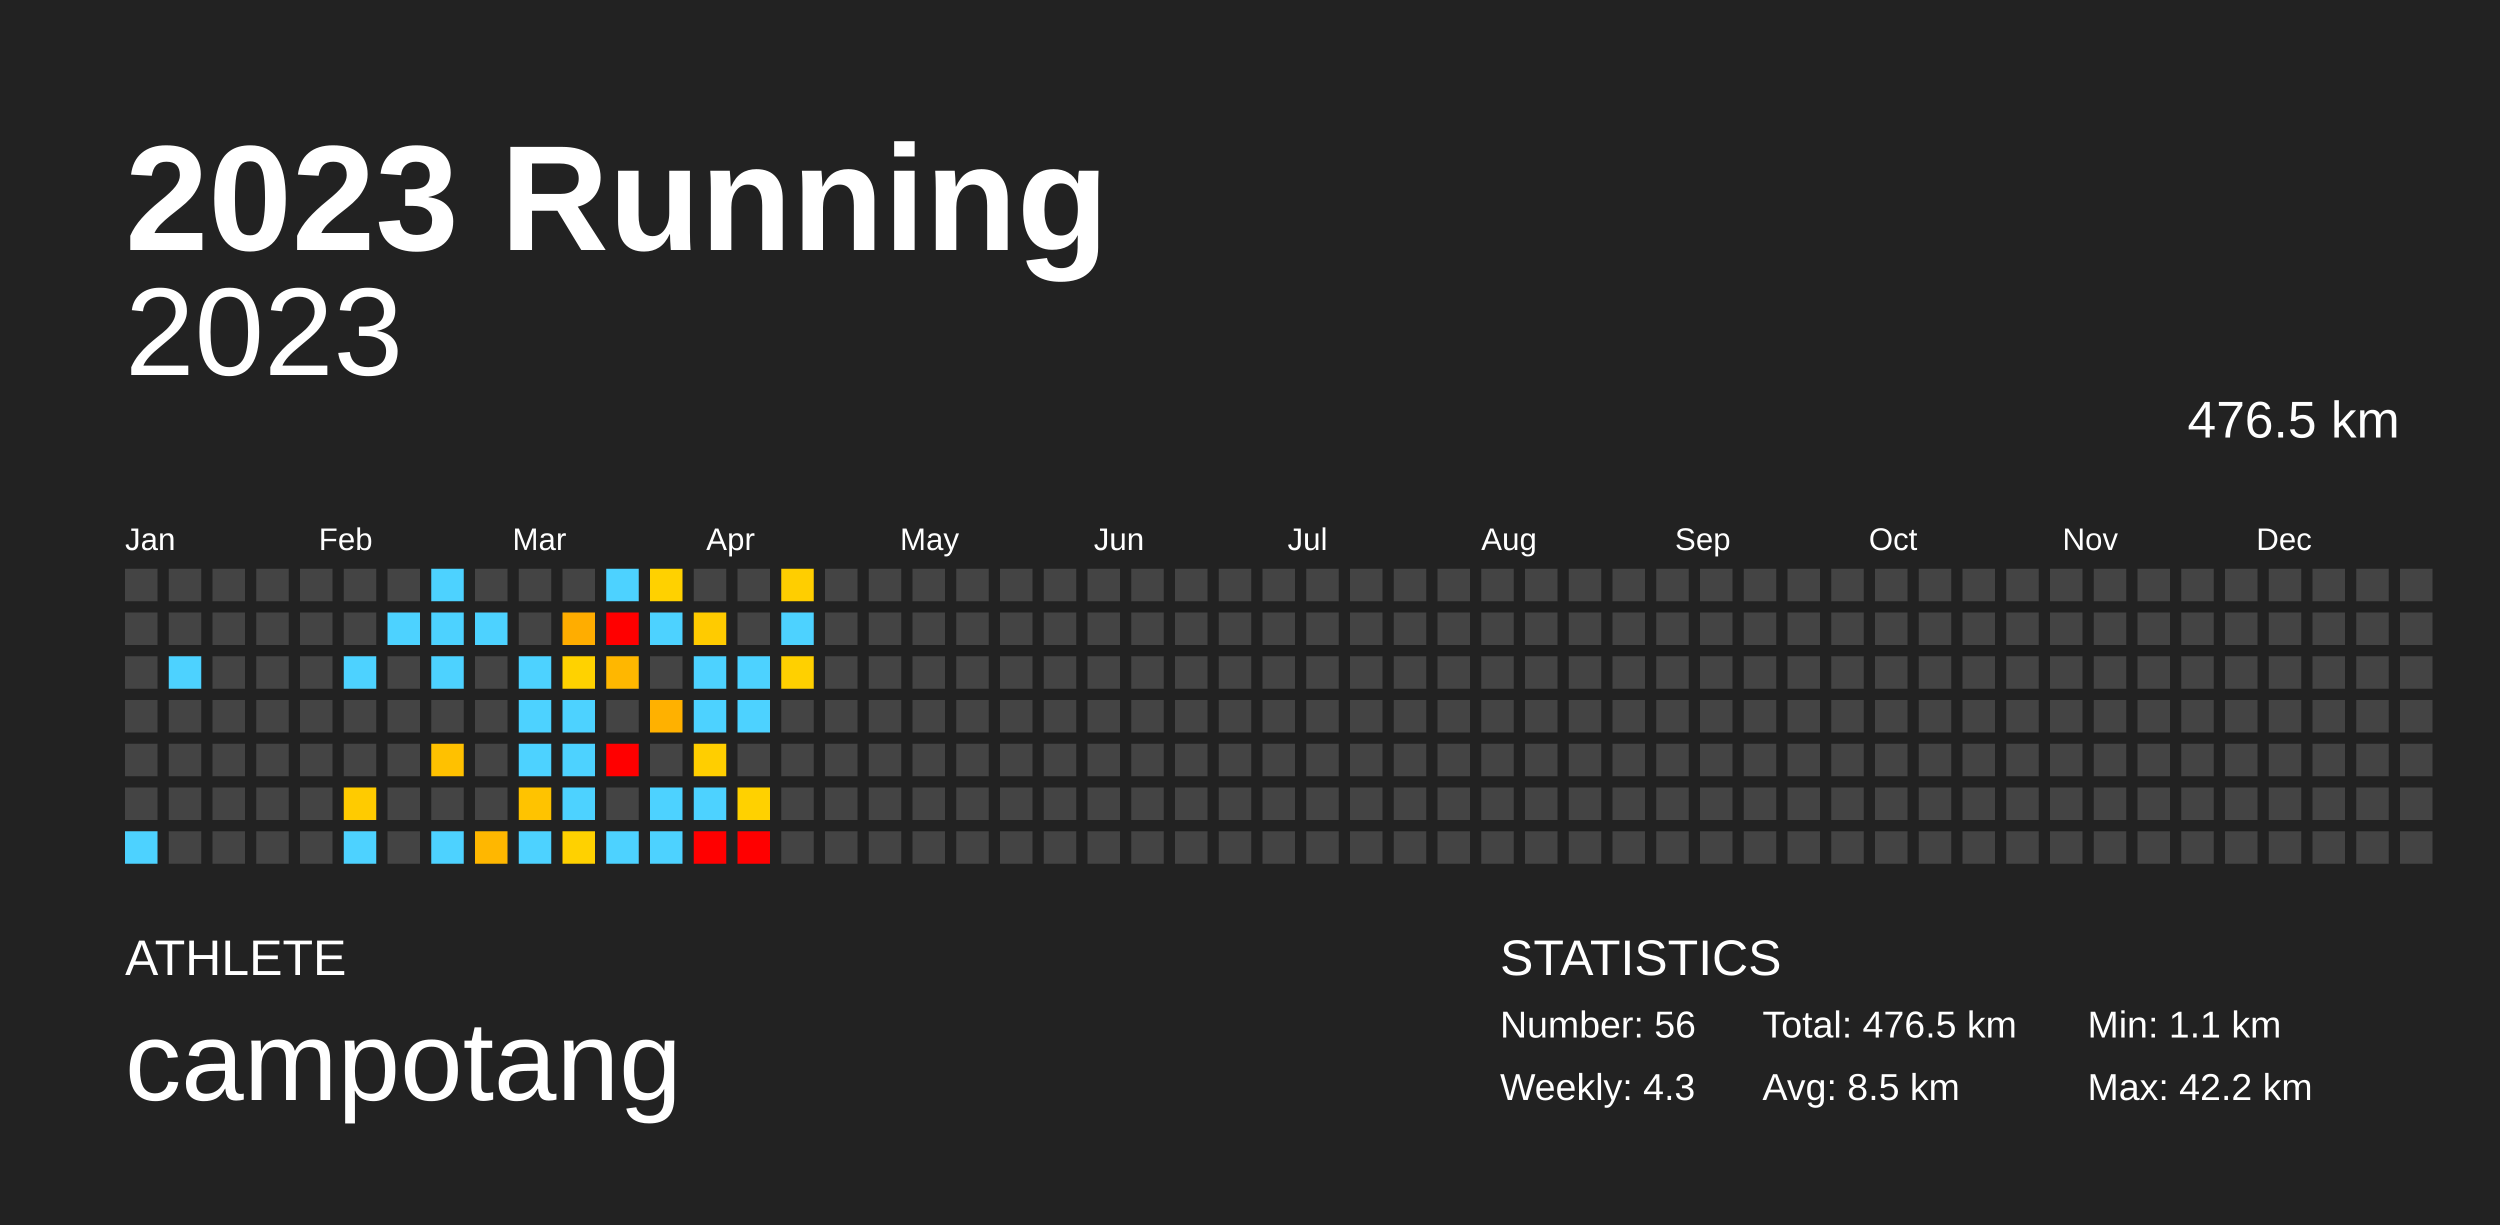
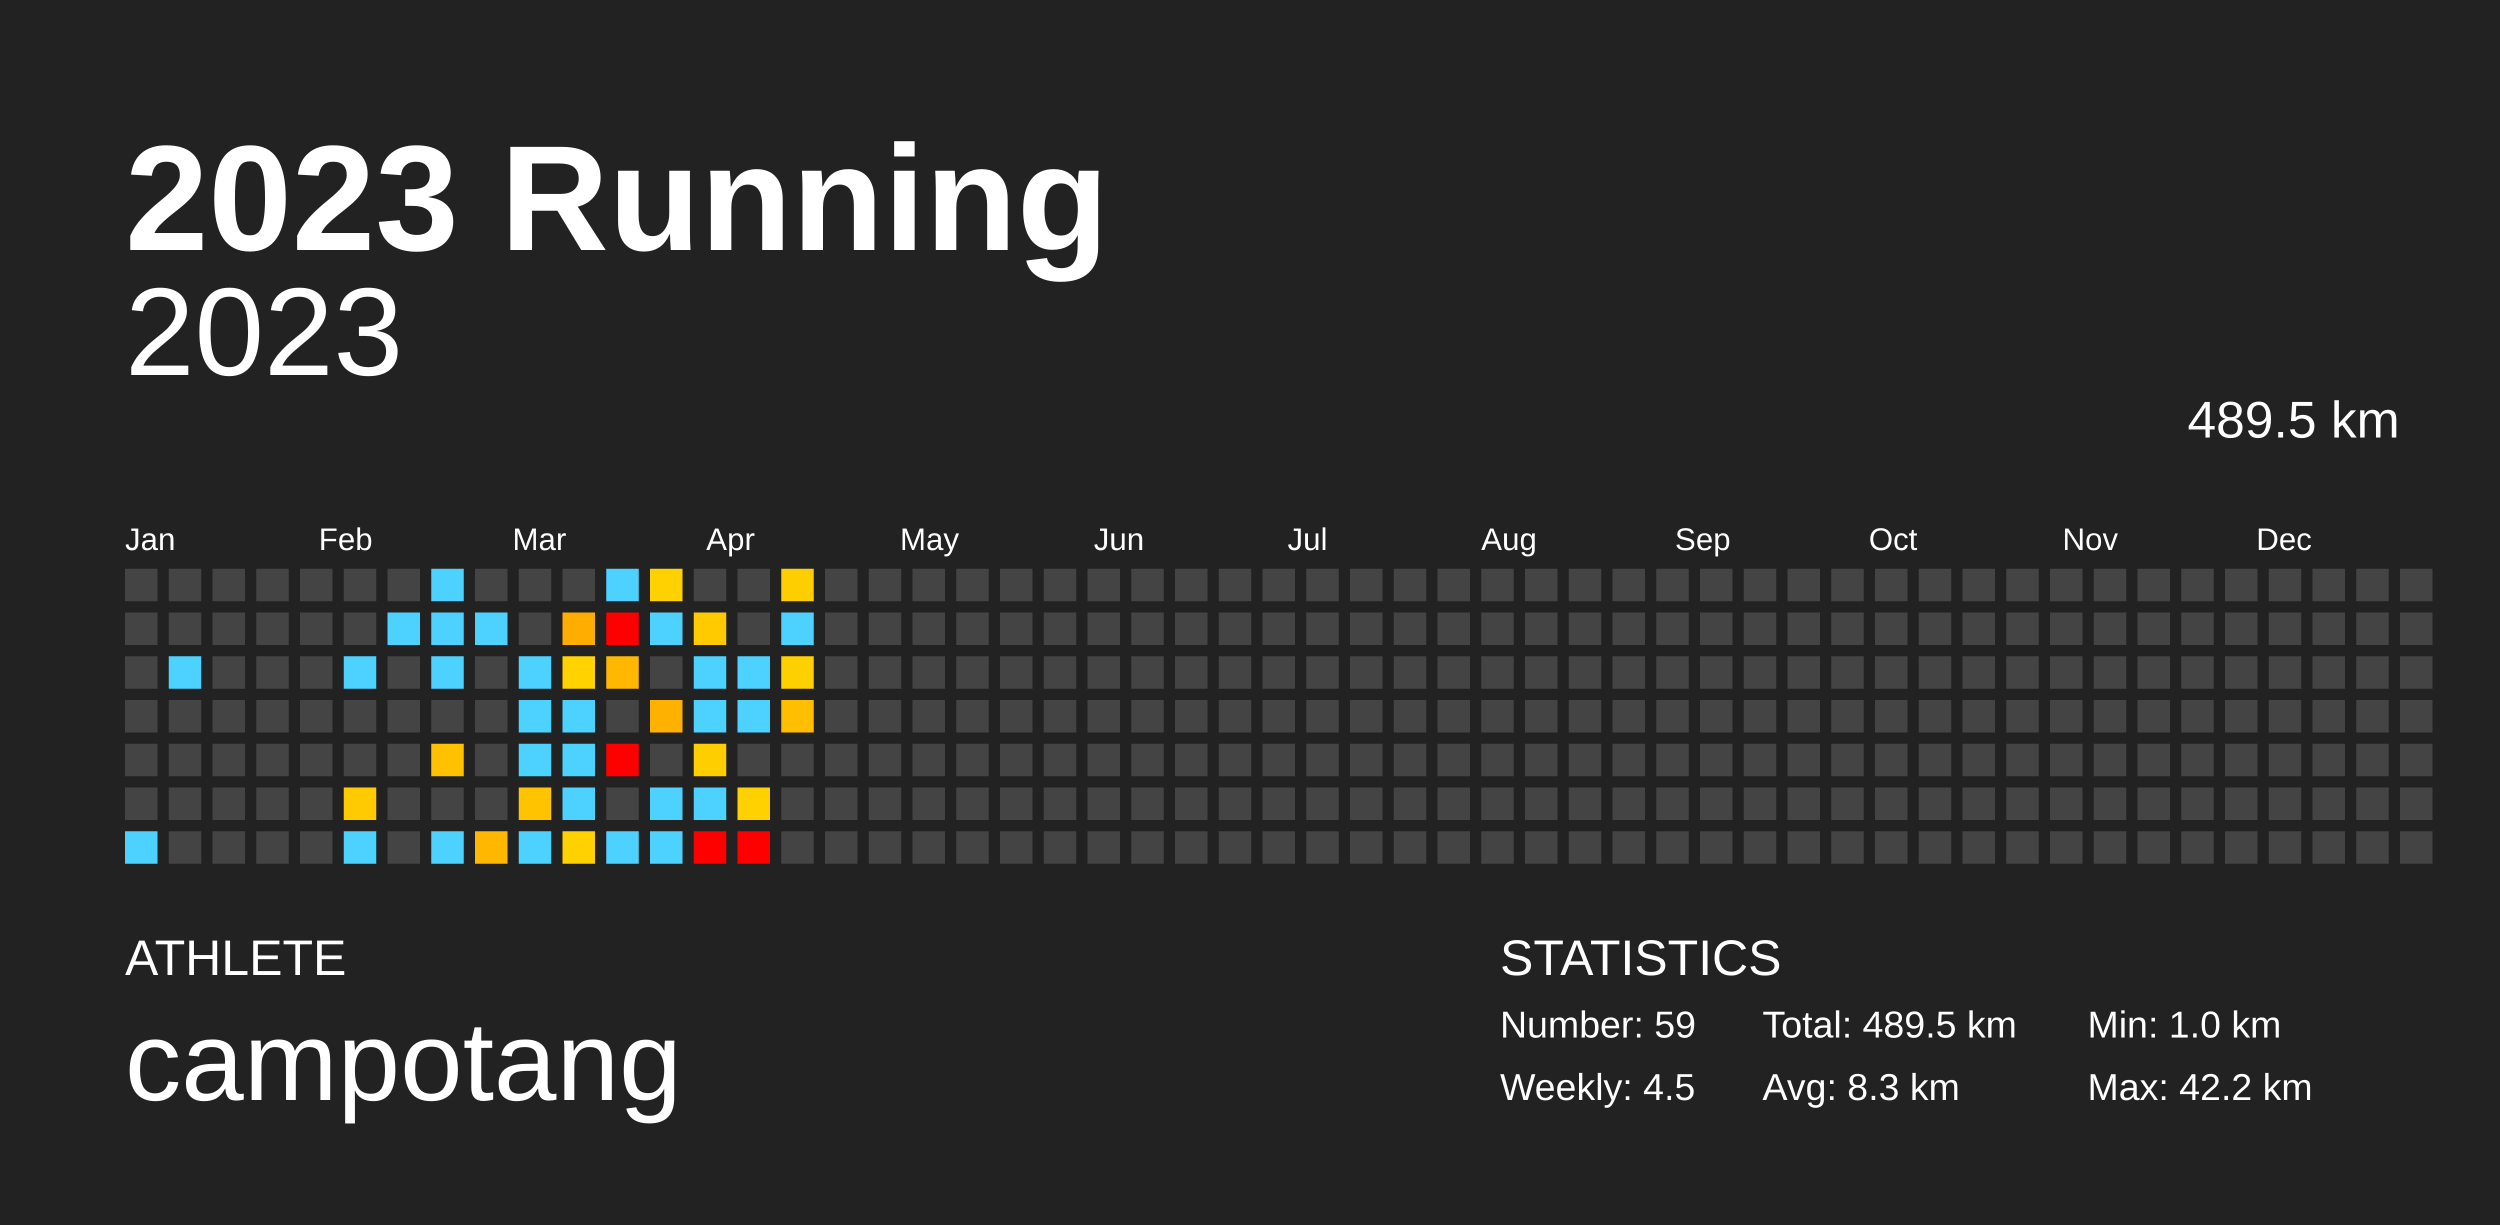
<svg xmlns="http://www.w3.org/2000/svg" baseProfile="full" height="98mm" version="1.1" viewBox="0,0,200,98" width="200mm">
  <defs />
  <rect fill="#222222" height="98" width="200" x="0" y="0" />
  <text fill="#FFFFFF" style="font-size:12px; font-family:Arial; font-weight:bold;" x="10" y="20">2023 Running</text>
  <text fill="#FFFFFF" style="font-size:4px; font-family:Arial" x="10" y="78">ATHLETE</text>
  <text fill="#FFFFFF" style="font-size:9px; font-family:Arial" x="10" y="88">campotang</text>
  <text fill="#FFFFFF" style="font-size:4px; font-family:Arial" x="120" y="78">STATISTICS</text>
-   <text fill="#FFFFFF" style="font-size:3px; font-family:Arial" x="120" y="83">Number: 56</text>
-   <text fill="#FFFFFF" style="font-size:3px; font-family:Arial" x="120" y="88">Weekly: 4.3</text>
-   <text fill="#FFFFFF" style="font-size:3px; font-family:Arial" x="141" y="83">Total: 476.5 km</text>
-   <text fill="#FFFFFF" style="font-size:3px; font-family:Arial" x="141" y="88">Avg: 8.5 km</text>
-   <text fill="#FFFFFF" style="font-size:3px; font-family:Arial" x="167" y="83">Min: 1.1 km</text>
+   <text fill="#FFFFFF" style="font-size:3px; font-family:Arial" x="120" y="83">Number: 59</text>
+   <text fill="#FFFFFF" style="font-size:3px; font-family:Arial" x="120" y="88">Weekly: 4.5</text>
+   <text fill="#FFFFFF" style="font-size:3px; font-family:Arial" x="141" y="83">Total: 489.5 km</text>
+   <text fill="#FFFFFF" style="font-size:3px; font-family:Arial" x="141" y="88">Avg: 8.3 km</text>
+   <text fill="#FFFFFF" style="font-size:3px; font-family:Arial" x="167" y="83">Min: 1.0 km</text>
  <text fill="#FFFFFF" style="font-size:3px; font-family:Arial" x="167" y="88">Max: 42.2 km</text>
  <text alignment-baseline="hanging" fill="#FFFFFF" style="font-size:10.0px; font-family:Arial;" x="10" y="30">2023</text>
-   <text alignment-baseline="hanging" fill="#FFFFFF" style="font-size:4.125px; font-family:Arial;" x="175" y="35">476.5 km</text>
+   <text alignment-baseline="hanging" fill="#FFFFFF" style="font-size:4.125px; font-family:Arial;" x="175" y="35">489.5 km</text>
  <text fill="#FFFFFF" style="font-size:2.5px; font-family:Arial" x="10.0" y="44">Jan</text>
  <text fill="#FFFFFF" style="font-size:2.5px; font-family:Arial" x="25.5" y="44">Feb</text>
  <text fill="#FFFFFF" style="font-size:2.5px; font-family:Arial" x="41.0" y="44">Mar</text>
  <text fill="#FFFFFF" style="font-size:2.5px; font-family:Arial" x="56.5" y="44">Apr</text>
  <text fill="#FFFFFF" style="font-size:2.5px; font-family:Arial" x="72.0" y="44">May</text>
  <text fill="#FFFFFF" style="font-size:2.5px; font-family:Arial" x="87.5" y="44">Jun</text>
  <text fill="#FFFFFF" style="font-size:2.5px; font-family:Arial" x="103.0" y="44">Jul</text>
  <text fill="#FFFFFF" style="font-size:2.5px; font-family:Arial" x="118.5" y="44">Aug</text>
  <text fill="#FFFFFF" style="font-size:2.5px; font-family:Arial" x="134.0" y="44">Sep</text>
  <text fill="#FFFFFF" style="font-size:2.5px; font-family:Arial" x="149.5" y="44">Oct</text>
  <text fill="#FFFFFF" style="font-size:2.5px; font-family:Arial" x="165.0" y="44">Nov</text>
  <text fill="#FFFFFF" style="font-size:2.5px; font-family:Arial" x="180.5" y="44">Dec</text>
  <rect fill="#444444" height="2.6" width="2.6" x="10.0" y="45.5" />
  <rect fill="#444444" height="2.6" width="2.6" x="10.0" y="49.0" />
  <rect fill="#444444" height="2.6" width="2.6" x="10.0" y="52.5" />
  <rect fill="#444444" height="2.6" width="2.6" x="10.0" y="56.0" />
  <rect fill="#444444" height="2.6" width="2.6" x="10.0" y="59.5" />
  <rect fill="#444444" height="2.6" width="2.6" x="10.0" y="63.0" />
  <rect fill="#4dd2ff" height="2.6" width="2.6" x="10.0" y="66.5" />
  <rect fill="#444444" height="2.6" width="2.6" x="13.5" y="45.5" />
  <rect fill="#444444" height="2.6" width="2.6" x="13.5" y="49.0" />
  <rect fill="#4dd2ff" height="2.6" width="2.6" x="13.5" y="52.5" />
  <rect fill="#444444" height="2.6" width="2.6" x="13.5" y="56.0" />
  <rect fill="#444444" height="2.6" width="2.6" x="13.5" y="59.5" />
  <rect fill="#444444" height="2.6" width="2.6" x="13.5" y="63.0" />
  <rect fill="#444444" height="2.6" width="2.6" x="13.5" y="66.5" />
  <rect fill="#444444" height="2.6" width="2.6" x="17.0" y="45.5" />
  <rect fill="#444444" height="2.6" width="2.6" x="17.0" y="49.0" />
  <rect fill="#444444" height="2.6" width="2.6" x="17.0" y="52.5" />
  <rect fill="#444444" height="2.6" width="2.6" x="17.0" y="56.0" />
  <rect fill="#444444" height="2.6" width="2.6" x="17.0" y="59.5" />
  <rect fill="#444444" height="2.6" width="2.6" x="17.0" y="63.0" />
  <rect fill="#444444" height="2.6" width="2.6" x="17.0" y="66.5" />
  <rect fill="#444444" height="2.6" width="2.6" x="20.5" y="45.5" />
  <rect fill="#444444" height="2.6" width="2.6" x="20.5" y="49.0" />
  <rect fill="#444444" height="2.6" width="2.6" x="20.5" y="52.5" />
  <rect fill="#444444" height="2.6" width="2.6" x="20.5" y="56.0" />
  <rect fill="#444444" height="2.6" width="2.6" x="20.5" y="59.5" />
  <rect fill="#444444" height="2.6" width="2.6" x="20.5" y="63.0" />
  <rect fill="#444444" height="2.6" width="2.6" x="20.5" y="66.5" />
  <rect fill="#444444" height="2.6" width="2.6" x="24.0" y="45.5" />
  <rect fill="#444444" height="2.6" width="2.6" x="24.0" y="49.0" />
  <rect fill="#444444" height="2.6" width="2.6" x="24.0" y="52.5" />
  <rect fill="#444444" height="2.6" width="2.6" x="24.0" y="56.0" />
  <rect fill="#444444" height="2.6" width="2.6" x="24.0" y="59.5" />
  <rect fill="#444444" height="2.6" width="2.6" x="24.0" y="63.0" />
  <rect fill="#444444" height="2.6" width="2.6" x="24.0" y="66.5" />
  <rect fill="#444444" height="2.6" width="2.6" x="27.5" y="45.5" />
  <rect fill="#444444" height="2.6" width="2.6" x="27.5" y="49.0" />
  <rect fill="#4dd2ff" height="2.6" width="2.6" x="27.5" y="52.5" />
  <rect fill="#444444" height="2.6" width="2.6" x="27.5" y="56.0" />
  <rect fill="#444444" height="2.6" width="2.6" x="27.5" y="59.5" />
  <rect fill="#ffcb00" height="2.6" width="2.6" x="27.5" y="63.0" />
  <rect fill="#4dd2ff" height="2.6" width="2.6" x="27.5" y="66.5" />
  <rect fill="#444444" height="2.6" width="2.6" x="31.0" y="45.5" />
  <rect fill="#4dd2ff" height="2.6" width="2.6" x="31.0" y="49.0" />
  <rect fill="#444444" height="2.6" width="2.6" x="31.0" y="52.5" />
  <rect fill="#444444" height="2.6" width="2.6" x="31.0" y="56.0" />
  <rect fill="#444444" height="2.6" width="2.6" x="31.0" y="59.5" />
  <rect fill="#444444" height="2.6" width="2.6" x="31.0" y="63.0" />
  <rect fill="#444444" height="2.6" width="2.6" x="31.0" y="66.5" />
  <rect fill="#4dd2ff" height="2.6" width="2.6" x="34.5" y="45.5" />
  <rect fill="#4dd2ff" height="2.6" width="2.6" x="34.5" y="49.0" />
  <rect fill="#4dd2ff" height="2.6" width="2.6" x="34.5" y="52.5" />
  <rect fill="#444444" height="2.6" width="2.6" x="34.5" y="56.0" />
  <rect fill="#ffc100" height="2.6" width="2.6" x="34.5" y="59.5" />
  <rect fill="#444444" height="2.6" width="2.6" x="34.5" y="63.0" />
  <rect fill="#4dd2ff" height="2.6" width="2.6" x="34.5" y="66.5" />
  <rect fill="#444444" height="2.6" width="2.6" x="38.0" y="45.5" />
  <rect fill="#4dd2ff" height="2.6" width="2.6" x="38.0" y="49.0" />
  <rect fill="#444444" height="2.6" width="2.6" x="38.0" y="52.5" />
  <rect fill="#444444" height="2.6" width="2.6" x="38.0" y="56.0" />
  <rect fill="#444444" height="2.6" width="2.6" x="38.0" y="59.5" />
  <rect fill="#444444" height="2.6" width="2.6" x="38.0" y="63.0" />
  <rect fill="#ffb700" height="2.6" width="2.6" x="38.0" y="66.5" />
  <rect fill="#444444" height="2.6" width="2.6" x="41.5" y="45.5" />
  <rect fill="#444444" height="2.6" width="2.6" x="41.5" y="49.0" />
  <rect fill="#4dd2ff" height="2.6" width="2.6" x="41.5" y="52.5" />
  <rect fill="#4dd2ff" height="2.6" width="2.6" x="41.5" y="56.0" />
  <rect fill="#4dd2ff" height="2.6" width="2.6" x="41.5" y="59.5" />
  <rect fill="#ffc300" height="2.6" width="2.6" x="41.5" y="63.0" />
  <rect fill="#4dd2ff" height="2.6" width="2.6" x="41.5" y="66.5" />
  <rect fill="#444444" height="2.6" width="2.6" x="45.0" y="45.5" />
  <rect fill="#ffad00" height="2.6" width="2.6" x="45.0" y="49.0" />
  <rect fill="#ffd200" height="2.6" width="2.6" x="45.0" y="52.5" />
  <rect fill="#4dd2ff" height="2.6" width="2.6" x="45.0" y="56.0" />
  <rect fill="#4dd2ff" height="2.6" width="2.6" x="45.0" y="59.5" />
  <rect fill="#4dd2ff" height="2.6" width="2.6" x="45.0" y="63.0" />
  <rect fill="#ffd100" height="2.6" width="2.6" x="45.0" y="66.5" />
  <rect fill="#4dd2ff" height="2.6" width="2.6" x="48.5" y="45.5" />
  <rect fill="red" height="2.6" width="2.6" x="48.5" y="49.0" />
  <rect fill="#ffb700" height="2.6" width="2.6" x="48.5" y="52.5" />
  <rect fill="#444444" height="2.6" width="2.6" x="48.5" y="56.0" />
  <rect fill="red" height="2.6" width="2.6" x="48.5" y="59.5" />
  <rect fill="#444444" height="2.6" width="2.6" x="48.5" y="63.0" />
  <rect fill="#4dd2ff" height="2.6" width="2.6" x="48.5" y="66.5" />
  <rect fill="#ffd100" height="2.6" width="2.6" x="52.0" y="45.5" />
  <rect fill="#4dd2ff" height="2.6" width="2.6" x="52.0" y="49.0" />
  <rect fill="#444444" height="2.6" width="2.6" x="52.0" y="52.5" />
  <rect fill="#ffb100" height="2.6" width="2.6" x="52.0" y="56.0" />
  <rect fill="#444444" height="2.6" width="2.6" x="52.0" y="59.5" />
  <rect fill="#4dd2ff" height="2.6" width="2.6" x="52.0" y="63.0" />
  <rect fill="#4dd2ff" height="2.6" width="2.6" x="52.0" y="66.5" />
  <rect fill="#444444" height="2.6" width="2.6" x="55.5" y="45.5" />
  <rect fill="#ffcb00" height="2.6" width="2.6" x="55.5" y="49.0" />
  <rect fill="#4dd2ff" height="2.6" width="2.6" x="55.5" y="52.5" />
  <rect fill="#4dd2ff" height="2.6" width="2.6" x="55.5" y="56.0" />
  <rect fill="#ffce00" height="2.6" width="2.6" x="55.5" y="59.5" />
  <rect fill="#4dd2ff" height="2.6" width="2.6" x="55.5" y="63.0" />
  <rect fill="red" height="2.6" width="2.6" x="55.5" y="66.5" />
  <rect fill="#444444" height="2.6" width="2.6" x="59.0" y="45.5" />
  <rect fill="#444444" height="2.6" width="2.6" x="59.0" y="49.0" />
  <rect fill="#4dd2ff" height="2.6" width="2.6" x="59.0" y="52.5" />
  <rect fill="#4dd2ff" height="2.6" width="2.6" x="59.0" y="56.0" />
  <rect fill="#444444" height="2.6" width="2.6" x="59.0" y="59.5" />
  <rect fill="#ffd100" height="2.6" width="2.6" x="59.0" y="63.0" />
  <rect fill="red" height="2.6" width="2.6" x="59.0" y="66.5" />
  <rect fill="#ffce00" height="2.6" width="2.6" x="62.5" y="45.5" />
  <rect fill="#4dd2ff" height="2.6" width="2.6" x="62.5" y="49.0" />
  <rect fill="#ffd000" height="2.6" width="2.6" x="62.5" y="52.5" />
-   <rect fill="#444444" height="2.6" width="2.6" x="62.5" y="56.0" />
+   <rect fill="#ffbe00" height="2.6" width="2.6" x="62.5" y="56.0" />
  <rect fill="#444444" height="2.6" width="2.6" x="62.5" y="59.5" />
  <rect fill="#444444" height="2.6" width="2.6" x="62.5" y="63.0" />
  <rect fill="#444444" height="2.6" width="2.6" x="62.5" y="66.5" />
  <rect fill="#444444" height="2.6" width="2.6" x="66.0" y="45.5" />
  <rect fill="#444444" height="2.6" width="2.6" x="66.0" y="49.0" />
  <rect fill="#444444" height="2.6" width="2.6" x="66.0" y="52.5" />
  <rect fill="#444444" height="2.6" width="2.6" x="66.0" y="56.0" />
  <rect fill="#444444" height="2.6" width="2.6" x="66.0" y="59.5" />
  <rect fill="#444444" height="2.6" width="2.6" x="66.0" y="63.0" />
  <rect fill="#444444" height="2.6" width="2.6" x="66.0" y="66.5" />
  <rect fill="#444444" height="2.6" width="2.6" x="69.5" y="45.5" />
  <rect fill="#444444" height="2.6" width="2.6" x="69.5" y="49.0" />
  <rect fill="#444444" height="2.6" width="2.6" x="69.5" y="52.5" />
  <rect fill="#444444" height="2.6" width="2.6" x="69.5" y="56.0" />
  <rect fill="#444444" height="2.6" width="2.6" x="69.5" y="59.5" />
  <rect fill="#444444" height="2.6" width="2.6" x="69.5" y="63.0" />
  <rect fill="#444444" height="2.6" width="2.6" x="69.5" y="66.5" />
  <rect fill="#444444" height="2.6" width="2.6" x="73.0" y="45.5" />
  <rect fill="#444444" height="2.6" width="2.6" x="73.0" y="49.0" />
  <rect fill="#444444" height="2.6" width="2.6" x="73.0" y="52.5" />
  <rect fill="#444444" height="2.6" width="2.6" x="73.0" y="56.0" />
  <rect fill="#444444" height="2.6" width="2.6" x="73.0" y="59.5" />
  <rect fill="#444444" height="2.6" width="2.6" x="73.0" y="63.0" />
  <rect fill="#444444" height="2.6" width="2.6" x="73.0" y="66.5" />
  <rect fill="#444444" height="2.6" width="2.6" x="76.5" y="45.5" />
  <rect fill="#444444" height="2.6" width="2.6" x="76.5" y="49.0" />
  <rect fill="#444444" height="2.6" width="2.6" x="76.5" y="52.5" />
  <rect fill="#444444" height="2.6" width="2.6" x="76.5" y="56.0" />
  <rect fill="#444444" height="2.6" width="2.6" x="76.5" y="59.5" />
  <rect fill="#444444" height="2.6" width="2.6" x="76.5" y="63.0" />
  <rect fill="#444444" height="2.6" width="2.6" x="76.5" y="66.5" />
  <rect fill="#444444" height="2.6" width="2.6" x="80.0" y="45.5" />
  <rect fill="#444444" height="2.6" width="2.6" x="80.0" y="49.0" />
  <rect fill="#444444" height="2.6" width="2.6" x="80.0" y="52.5" />
  <rect fill="#444444" height="2.6" width="2.6" x="80.0" y="56.0" />
  <rect fill="#444444" height="2.6" width="2.6" x="80.0" y="59.5" />
  <rect fill="#444444" height="2.6" width="2.6" x="80.0" y="63.0" />
  <rect fill="#444444" height="2.6" width="2.6" x="80.0" y="66.5" />
  <rect fill="#444444" height="2.6" width="2.6" x="83.5" y="45.5" />
  <rect fill="#444444" height="2.6" width="2.6" x="83.5" y="49.0" />
  <rect fill="#444444" height="2.6" width="2.6" x="83.5" y="52.5" />
  <rect fill="#444444" height="2.6" width="2.6" x="83.5" y="56.0" />
  <rect fill="#444444" height="2.6" width="2.6" x="83.5" y="59.5" />
  <rect fill="#444444" height="2.6" width="2.6" x="83.5" y="63.0" />
  <rect fill="#444444" height="2.6" width="2.6" x="83.5" y="66.5" />
  <rect fill="#444444" height="2.6" width="2.6" x="87.0" y="45.5" />
  <rect fill="#444444" height="2.6" width="2.6" x="87.0" y="49.0" />
  <rect fill="#444444" height="2.6" width="2.6" x="87.0" y="52.5" />
  <rect fill="#444444" height="2.6" width="2.6" x="87.0" y="56.0" />
  <rect fill="#444444" height="2.6" width="2.6" x="87.0" y="59.5" />
  <rect fill="#444444" height="2.6" width="2.6" x="87.0" y="63.0" />
  <rect fill="#444444" height="2.6" width="2.6" x="87.0" y="66.5" />
  <rect fill="#444444" height="2.6" width="2.6" x="90.5" y="45.5" />
  <rect fill="#444444" height="2.6" width="2.6" x="90.5" y="49.0" />
  <rect fill="#444444" height="2.6" width="2.6" x="90.5" y="52.5" />
  <rect fill="#444444" height="2.6" width="2.6" x="90.5" y="56.0" />
  <rect fill="#444444" height="2.6" width="2.6" x="90.5" y="59.5" />
  <rect fill="#444444" height="2.6" width="2.6" x="90.5" y="63.0" />
  <rect fill="#444444" height="2.6" width="2.6" x="90.5" y="66.5" />
  <rect fill="#444444" height="2.6" width="2.6" x="94.0" y="45.5" />
  <rect fill="#444444" height="2.6" width="2.6" x="94.0" y="49.0" />
  <rect fill="#444444" height="2.6" width="2.6" x="94.0" y="52.5" />
  <rect fill="#444444" height="2.6" width="2.6" x="94.0" y="56.0" />
  <rect fill="#444444" height="2.6" width="2.6" x="94.0" y="59.5" />
  <rect fill="#444444" height="2.6" width="2.6" x="94.0" y="63.0" />
  <rect fill="#444444" height="2.6" width="2.6" x="94.0" y="66.5" />
  <rect fill="#444444" height="2.6" width="2.6" x="97.5" y="45.5" />
  <rect fill="#444444" height="2.6" width="2.6" x="97.5" y="49.0" />
  <rect fill="#444444" height="2.6" width="2.6" x="97.5" y="52.5" />
  <rect fill="#444444" height="2.6" width="2.6" x="97.5" y="56.0" />
  <rect fill="#444444" height="2.6" width="2.6" x="97.5" y="59.5" />
  <rect fill="#444444" height="2.6" width="2.6" x="97.5" y="63.0" />
  <rect fill="#444444" height="2.6" width="2.6" x="97.5" y="66.5" />
  <rect fill="#444444" height="2.6" width="2.6" x="101.0" y="45.5" />
  <rect fill="#444444" height="2.6" width="2.6" x="101.0" y="49.0" />
  <rect fill="#444444" height="2.6" width="2.6" x="101.0" y="52.5" />
  <rect fill="#444444" height="2.6" width="2.6" x="101.0" y="56.0" />
  <rect fill="#444444" height="2.6" width="2.6" x="101.0" y="59.5" />
  <rect fill="#444444" height="2.6" width="2.6" x="101.0" y="63.0" />
  <rect fill="#444444" height="2.6" width="2.6" x="101.0" y="66.5" />
  <rect fill="#444444" height="2.6" width="2.6" x="104.5" y="45.5" />
  <rect fill="#444444" height="2.6" width="2.6" x="104.5" y="49.0" />
  <rect fill="#444444" height="2.6" width="2.6" x="104.5" y="52.5" />
  <rect fill="#444444" height="2.6" width="2.6" x="104.5" y="56.0" />
  <rect fill="#444444" height="2.6" width="2.6" x="104.5" y="59.5" />
  <rect fill="#444444" height="2.6" width="2.6" x="104.5" y="63.0" />
  <rect fill="#444444" height="2.6" width="2.6" x="104.5" y="66.5" />
  <rect fill="#444444" height="2.6" width="2.6" x="108.0" y="45.5" />
  <rect fill="#444444" height="2.6" width="2.6" x="108.0" y="49.0" />
  <rect fill="#444444" height="2.6" width="2.6" x="108.0" y="52.5" />
  <rect fill="#444444" height="2.6" width="2.6" x="108.0" y="56.0" />
  <rect fill="#444444" height="2.6" width="2.6" x="108.0" y="59.5" />
  <rect fill="#444444" height="2.6" width="2.6" x="108.0" y="63.0" />
  <rect fill="#444444" height="2.6" width="2.6" x="108.0" y="66.5" />
  <rect fill="#444444" height="2.6" width="2.6" x="111.5" y="45.5" />
  <rect fill="#444444" height="2.6" width="2.6" x="111.5" y="49.0" />
  <rect fill="#444444" height="2.6" width="2.6" x="111.5" y="52.5" />
  <rect fill="#444444" height="2.6" width="2.6" x="111.5" y="56.0" />
  <rect fill="#444444" height="2.6" width="2.6" x="111.5" y="59.5" />
  <rect fill="#444444" height="2.6" width="2.6" x="111.5" y="63.0" />
  <rect fill="#444444" height="2.6" width="2.6" x="111.5" y="66.5" />
  <rect fill="#444444" height="2.6" width="2.6" x="115.0" y="45.5" />
  <rect fill="#444444" height="2.6" width="2.6" x="115.0" y="49.0" />
  <rect fill="#444444" height="2.6" width="2.6" x="115.0" y="52.5" />
  <rect fill="#444444" height="2.6" width="2.6" x="115.0" y="56.0" />
  <rect fill="#444444" height="2.6" width="2.6" x="115.0" y="59.5" />
  <rect fill="#444444" height="2.6" width="2.6" x="115.0" y="63.0" />
  <rect fill="#444444" height="2.6" width="2.6" x="115.0" y="66.5" />
  <rect fill="#444444" height="2.6" width="2.6" x="118.5" y="45.5" />
  <rect fill="#444444" height="2.6" width="2.6" x="118.5" y="49.0" />
  <rect fill="#444444" height="2.6" width="2.6" x="118.5" y="52.5" />
  <rect fill="#444444" height="2.6" width="2.6" x="118.5" y="56.0" />
  <rect fill="#444444" height="2.6" width="2.6" x="118.5" y="59.5" />
  <rect fill="#444444" height="2.6" width="2.6" x="118.5" y="63.0" />
  <rect fill="#444444" height="2.6" width="2.6" x="118.5" y="66.5" />
  <rect fill="#444444" height="2.6" width="2.6" x="122.0" y="45.5" />
  <rect fill="#444444" height="2.6" width="2.6" x="122.0" y="49.0" />
  <rect fill="#444444" height="2.6" width="2.6" x="122.0" y="52.5" />
  <rect fill="#444444" height="2.6" width="2.6" x="122.0" y="56.0" />
  <rect fill="#444444" height="2.6" width="2.6" x="122.0" y="59.5" />
  <rect fill="#444444" height="2.6" width="2.6" x="122.0" y="63.0" />
  <rect fill="#444444" height="2.6" width="2.6" x="122.0" y="66.5" />
  <rect fill="#444444" height="2.6" width="2.6" x="125.5" y="45.5" />
  <rect fill="#444444" height="2.6" width="2.6" x="125.5" y="49.0" />
  <rect fill="#444444" height="2.6" width="2.6" x="125.5" y="52.5" />
  <rect fill="#444444" height="2.6" width="2.6" x="125.5" y="56.0" />
  <rect fill="#444444" height="2.6" width="2.6" x="125.5" y="59.5" />
  <rect fill="#444444" height="2.6" width="2.6" x="125.5" y="63.0" />
  <rect fill="#444444" height="2.6" width="2.6" x="125.5" y="66.5" />
  <rect fill="#444444" height="2.6" width="2.6" x="129.0" y="45.5" />
  <rect fill="#444444" height="2.6" width="2.6" x="129.0" y="49.0" />
  <rect fill="#444444" height="2.6" width="2.6" x="129.0" y="52.5" />
  <rect fill="#444444" height="2.6" width="2.6" x="129.0" y="56.0" />
  <rect fill="#444444" height="2.6" width="2.6" x="129.0" y="59.5" />
  <rect fill="#444444" height="2.6" width="2.6" x="129.0" y="63.0" />
  <rect fill="#444444" height="2.6" width="2.6" x="129.0" y="66.5" />
  <rect fill="#444444" height="2.6" width="2.6" x="132.5" y="45.5" />
  <rect fill="#444444" height="2.6" width="2.6" x="132.5" y="49.0" />
  <rect fill="#444444" height="2.6" width="2.6" x="132.5" y="52.5" />
  <rect fill="#444444" height="2.6" width="2.6" x="132.5" y="56.0" />
  <rect fill="#444444" height="2.6" width="2.6" x="132.5" y="59.5" />
  <rect fill="#444444" height="2.6" width="2.6" x="132.5" y="63.0" />
  <rect fill="#444444" height="2.6" width="2.6" x="132.5" y="66.5" />
  <rect fill="#444444" height="2.6" width="2.6" x="136.0" y="45.5" />
  <rect fill="#444444" height="2.6" width="2.6" x="136.0" y="49.0" />
  <rect fill="#444444" height="2.6" width="2.6" x="136.0" y="52.5" />
  <rect fill="#444444" height="2.6" width="2.6" x="136.0" y="56.0" />
  <rect fill="#444444" height="2.6" width="2.6" x="136.0" y="59.5" />
  <rect fill="#444444" height="2.6" width="2.6" x="136.0" y="63.0" />
  <rect fill="#444444" height="2.6" width="2.6" x="136.0" y="66.5" />
  <rect fill="#444444" height="2.6" width="2.6" x="139.5" y="45.5" />
  <rect fill="#444444" height="2.6" width="2.6" x="139.5" y="49.0" />
  <rect fill="#444444" height="2.6" width="2.6" x="139.5" y="52.5" />
  <rect fill="#444444" height="2.6" width="2.6" x="139.5" y="56.0" />
  <rect fill="#444444" height="2.6" width="2.6" x="139.5" y="59.5" />
  <rect fill="#444444" height="2.6" width="2.6" x="139.5" y="63.0" />
  <rect fill="#444444" height="2.6" width="2.6" x="139.5" y="66.5" />
  <rect fill="#444444" height="2.6" width="2.6" x="143.0" y="45.5" />
  <rect fill="#444444" height="2.6" width="2.6" x="143.0" y="49.0" />
  <rect fill="#444444" height="2.6" width="2.6" x="143.0" y="52.5" />
  <rect fill="#444444" height="2.6" width="2.6" x="143.0" y="56.0" />
  <rect fill="#444444" height="2.6" width="2.6" x="143.0" y="59.5" />
  <rect fill="#444444" height="2.6" width="2.6" x="143.0" y="63.0" />
  <rect fill="#444444" height="2.6" width="2.6" x="143.0" y="66.5" />
  <rect fill="#444444" height="2.6" width="2.6" x="146.5" y="45.5" />
  <rect fill="#444444" height="2.6" width="2.6" x="146.5" y="49.0" />
  <rect fill="#444444" height="2.6" width="2.6" x="146.5" y="52.5" />
  <rect fill="#444444" height="2.6" width="2.6" x="146.5" y="56.0" />
  <rect fill="#444444" height="2.6" width="2.6" x="146.5" y="59.5" />
  <rect fill="#444444" height="2.6" width="2.6" x="146.5" y="63.0" />
  <rect fill="#444444" height="2.6" width="2.6" x="146.5" y="66.5" />
  <rect fill="#444444" height="2.6" width="2.6" x="150.0" y="45.5" />
  <rect fill="#444444" height="2.6" width="2.6" x="150.0" y="49.0" />
  <rect fill="#444444" height="2.6" width="2.6" x="150.0" y="52.5" />
  <rect fill="#444444" height="2.6" width="2.6" x="150.0" y="56.0" />
  <rect fill="#444444" height="2.6" width="2.6" x="150.0" y="59.5" />
  <rect fill="#444444" height="2.6" width="2.6" x="150.0" y="63.0" />
  <rect fill="#444444" height="2.6" width="2.6" x="150.0" y="66.5" />
  <rect fill="#444444" height="2.6" width="2.6" x="153.5" y="45.5" />
  <rect fill="#444444" height="2.6" width="2.6" x="153.5" y="49.0" />
  <rect fill="#444444" height="2.6" width="2.6" x="153.5" y="52.5" />
  <rect fill="#444444" height="2.6" width="2.6" x="153.5" y="56.0" />
  <rect fill="#444444" height="2.6" width="2.6" x="153.5" y="59.5" />
  <rect fill="#444444" height="2.6" width="2.6" x="153.5" y="63.0" />
  <rect fill="#444444" height="2.6" width="2.6" x="153.5" y="66.5" />
  <rect fill="#444444" height="2.6" width="2.6" x="157.0" y="45.5" />
  <rect fill="#444444" height="2.6" width="2.6" x="157.0" y="49.0" />
  <rect fill="#444444" height="2.6" width="2.6" x="157.0" y="52.5" />
  <rect fill="#444444" height="2.6" width="2.6" x="157.0" y="56.0" />
  <rect fill="#444444" height="2.6" width="2.6" x="157.0" y="59.5" />
  <rect fill="#444444" height="2.6" width="2.6" x="157.0" y="63.0" />
  <rect fill="#444444" height="2.6" width="2.6" x="157.0" y="66.5" />
  <rect fill="#444444" height="2.6" width="2.6" x="160.5" y="45.5" />
  <rect fill="#444444" height="2.6" width="2.6" x="160.5" y="49.0" />
  <rect fill="#444444" height="2.6" width="2.6" x="160.5" y="52.5" />
  <rect fill="#444444" height="2.6" width="2.6" x="160.5" y="56.0" />
  <rect fill="#444444" height="2.6" width="2.6" x="160.5" y="59.5" />
  <rect fill="#444444" height="2.6" width="2.6" x="160.5" y="63.0" />
  <rect fill="#444444" height="2.6" width="2.6" x="160.5" y="66.5" />
  <rect fill="#444444" height="2.6" width="2.6" x="164.0" y="45.5" />
  <rect fill="#444444" height="2.6" width="2.6" x="164.0" y="49.0" />
  <rect fill="#444444" height="2.6" width="2.6" x="164.0" y="52.5" />
  <rect fill="#444444" height="2.6" width="2.6" x="164.0" y="56.0" />
  <rect fill="#444444" height="2.6" width="2.6" x="164.0" y="59.5" />
  <rect fill="#444444" height="2.6" width="2.6" x="164.0" y="63.0" />
  <rect fill="#444444" height="2.6" width="2.6" x="164.0" y="66.5" />
  <rect fill="#444444" height="2.6" width="2.6" x="167.5" y="45.5" />
  <rect fill="#444444" height="2.6" width="2.6" x="167.5" y="49.0" />
  <rect fill="#444444" height="2.6" width="2.6" x="167.5" y="52.5" />
  <rect fill="#444444" height="2.6" width="2.6" x="167.5" y="56.0" />
  <rect fill="#444444" height="2.6" width="2.6" x="167.5" y="59.5" />
  <rect fill="#444444" height="2.6" width="2.6" x="167.5" y="63.0" />
  <rect fill="#444444" height="2.6" width="2.6" x="167.5" y="66.5" />
  <rect fill="#444444" height="2.6" width="2.6" x="171.0" y="45.5" />
  <rect fill="#444444" height="2.6" width="2.6" x="171.0" y="49.0" />
  <rect fill="#444444" height="2.6" width="2.6" x="171.0" y="52.5" />
  <rect fill="#444444" height="2.6" width="2.6" x="171.0" y="56.0" />
  <rect fill="#444444" height="2.6" width="2.6" x="171.0" y="59.5" />
  <rect fill="#444444" height="2.6" width="2.6" x="171.0" y="63.0" />
  <rect fill="#444444" height="2.6" width="2.6" x="171.0" y="66.5" />
  <rect fill="#444444" height="2.6" width="2.6" x="174.5" y="45.5" />
  <rect fill="#444444" height="2.6" width="2.6" x="174.5" y="49.0" />
  <rect fill="#444444" height="2.6" width="2.6" x="174.5" y="52.5" />
  <rect fill="#444444" height="2.6" width="2.6" x="174.5" y="56.0" />
  <rect fill="#444444" height="2.6" width="2.6" x="174.5" y="59.5" />
  <rect fill="#444444" height="2.6" width="2.6" x="174.5" y="63.0" />
  <rect fill="#444444" height="2.6" width="2.6" x="174.5" y="66.5" />
  <rect fill="#444444" height="2.6" width="2.6" x="178.0" y="45.5" />
  <rect fill="#444444" height="2.6" width="2.6" x="178.0" y="49.0" />
  <rect fill="#444444" height="2.6" width="2.6" x="178.0" y="52.5" />
  <rect fill="#444444" height="2.6" width="2.6" x="178.0" y="56.0" />
  <rect fill="#444444" height="2.6" width="2.6" x="178.0" y="59.5" />
  <rect fill="#444444" height="2.6" width="2.6" x="178.0" y="63.0" />
  <rect fill="#444444" height="2.6" width="2.6" x="178.0" y="66.5" />
  <rect fill="#444444" height="2.6" width="2.6" x="181.5" y="45.5" />
  <rect fill="#444444" height="2.6" width="2.6" x="181.5" y="49.0" />
  <rect fill="#444444" height="2.6" width="2.6" x="181.5" y="52.5" />
  <rect fill="#444444" height="2.6" width="2.6" x="181.5" y="56.0" />
  <rect fill="#444444" height="2.6" width="2.6" x="181.5" y="59.5" />
  <rect fill="#444444" height="2.6" width="2.6" x="181.5" y="63.0" />
  <rect fill="#444444" height="2.6" width="2.6" x="181.5" y="66.5" />
  <rect fill="#444444" height="2.6" width="2.6" x="185.0" y="45.5" />
  <rect fill="#444444" height="2.6" width="2.6" x="185.0" y="49.0" />
  <rect fill="#444444" height="2.6" width="2.6" x="185.0" y="52.5" />
  <rect fill="#444444" height="2.6" width="2.6" x="185.0" y="56.0" />
  <rect fill="#444444" height="2.6" width="2.6" x="185.0" y="59.5" />
  <rect fill="#444444" height="2.6" width="2.6" x="185.0" y="63.0" />
  <rect fill="#444444" height="2.6" width="2.6" x="185.0" y="66.5" />
  <rect fill="#444444" height="2.6" width="2.6" x="188.5" y="45.5" />
  <rect fill="#444444" height="2.6" width="2.6" x="188.5" y="49.0" />
  <rect fill="#444444" height="2.6" width="2.6" x="188.5" y="52.5" />
  <rect fill="#444444" height="2.6" width="2.6" x="188.5" y="56.0" />
  <rect fill="#444444" height="2.6" width="2.6" x="188.5" y="59.5" />
  <rect fill="#444444" height="2.6" width="2.6" x="188.5" y="63.0" />
  <rect fill="#444444" height="2.6" width="2.6" x="188.5" y="66.5" />
  <rect fill="#444444" height="2.6" width="2.6" x="192.0" y="45.5" />
  <rect fill="#444444" height="2.6" width="2.6" x="192.0" y="49.0" />
  <rect fill="#444444" height="2.6" width="2.6" x="192.0" y="52.5" />
  <rect fill="#444444" height="2.6" width="2.6" x="192.0" y="56.0" />
  <rect fill="#444444" height="2.6" width="2.6" x="192.0" y="59.5" />
  <rect fill="#444444" height="2.6" width="2.6" x="192.0" y="63.0" />
  <rect fill="#444444" height="2.6" width="2.6" x="192.0" y="66.5" />
</svg>
